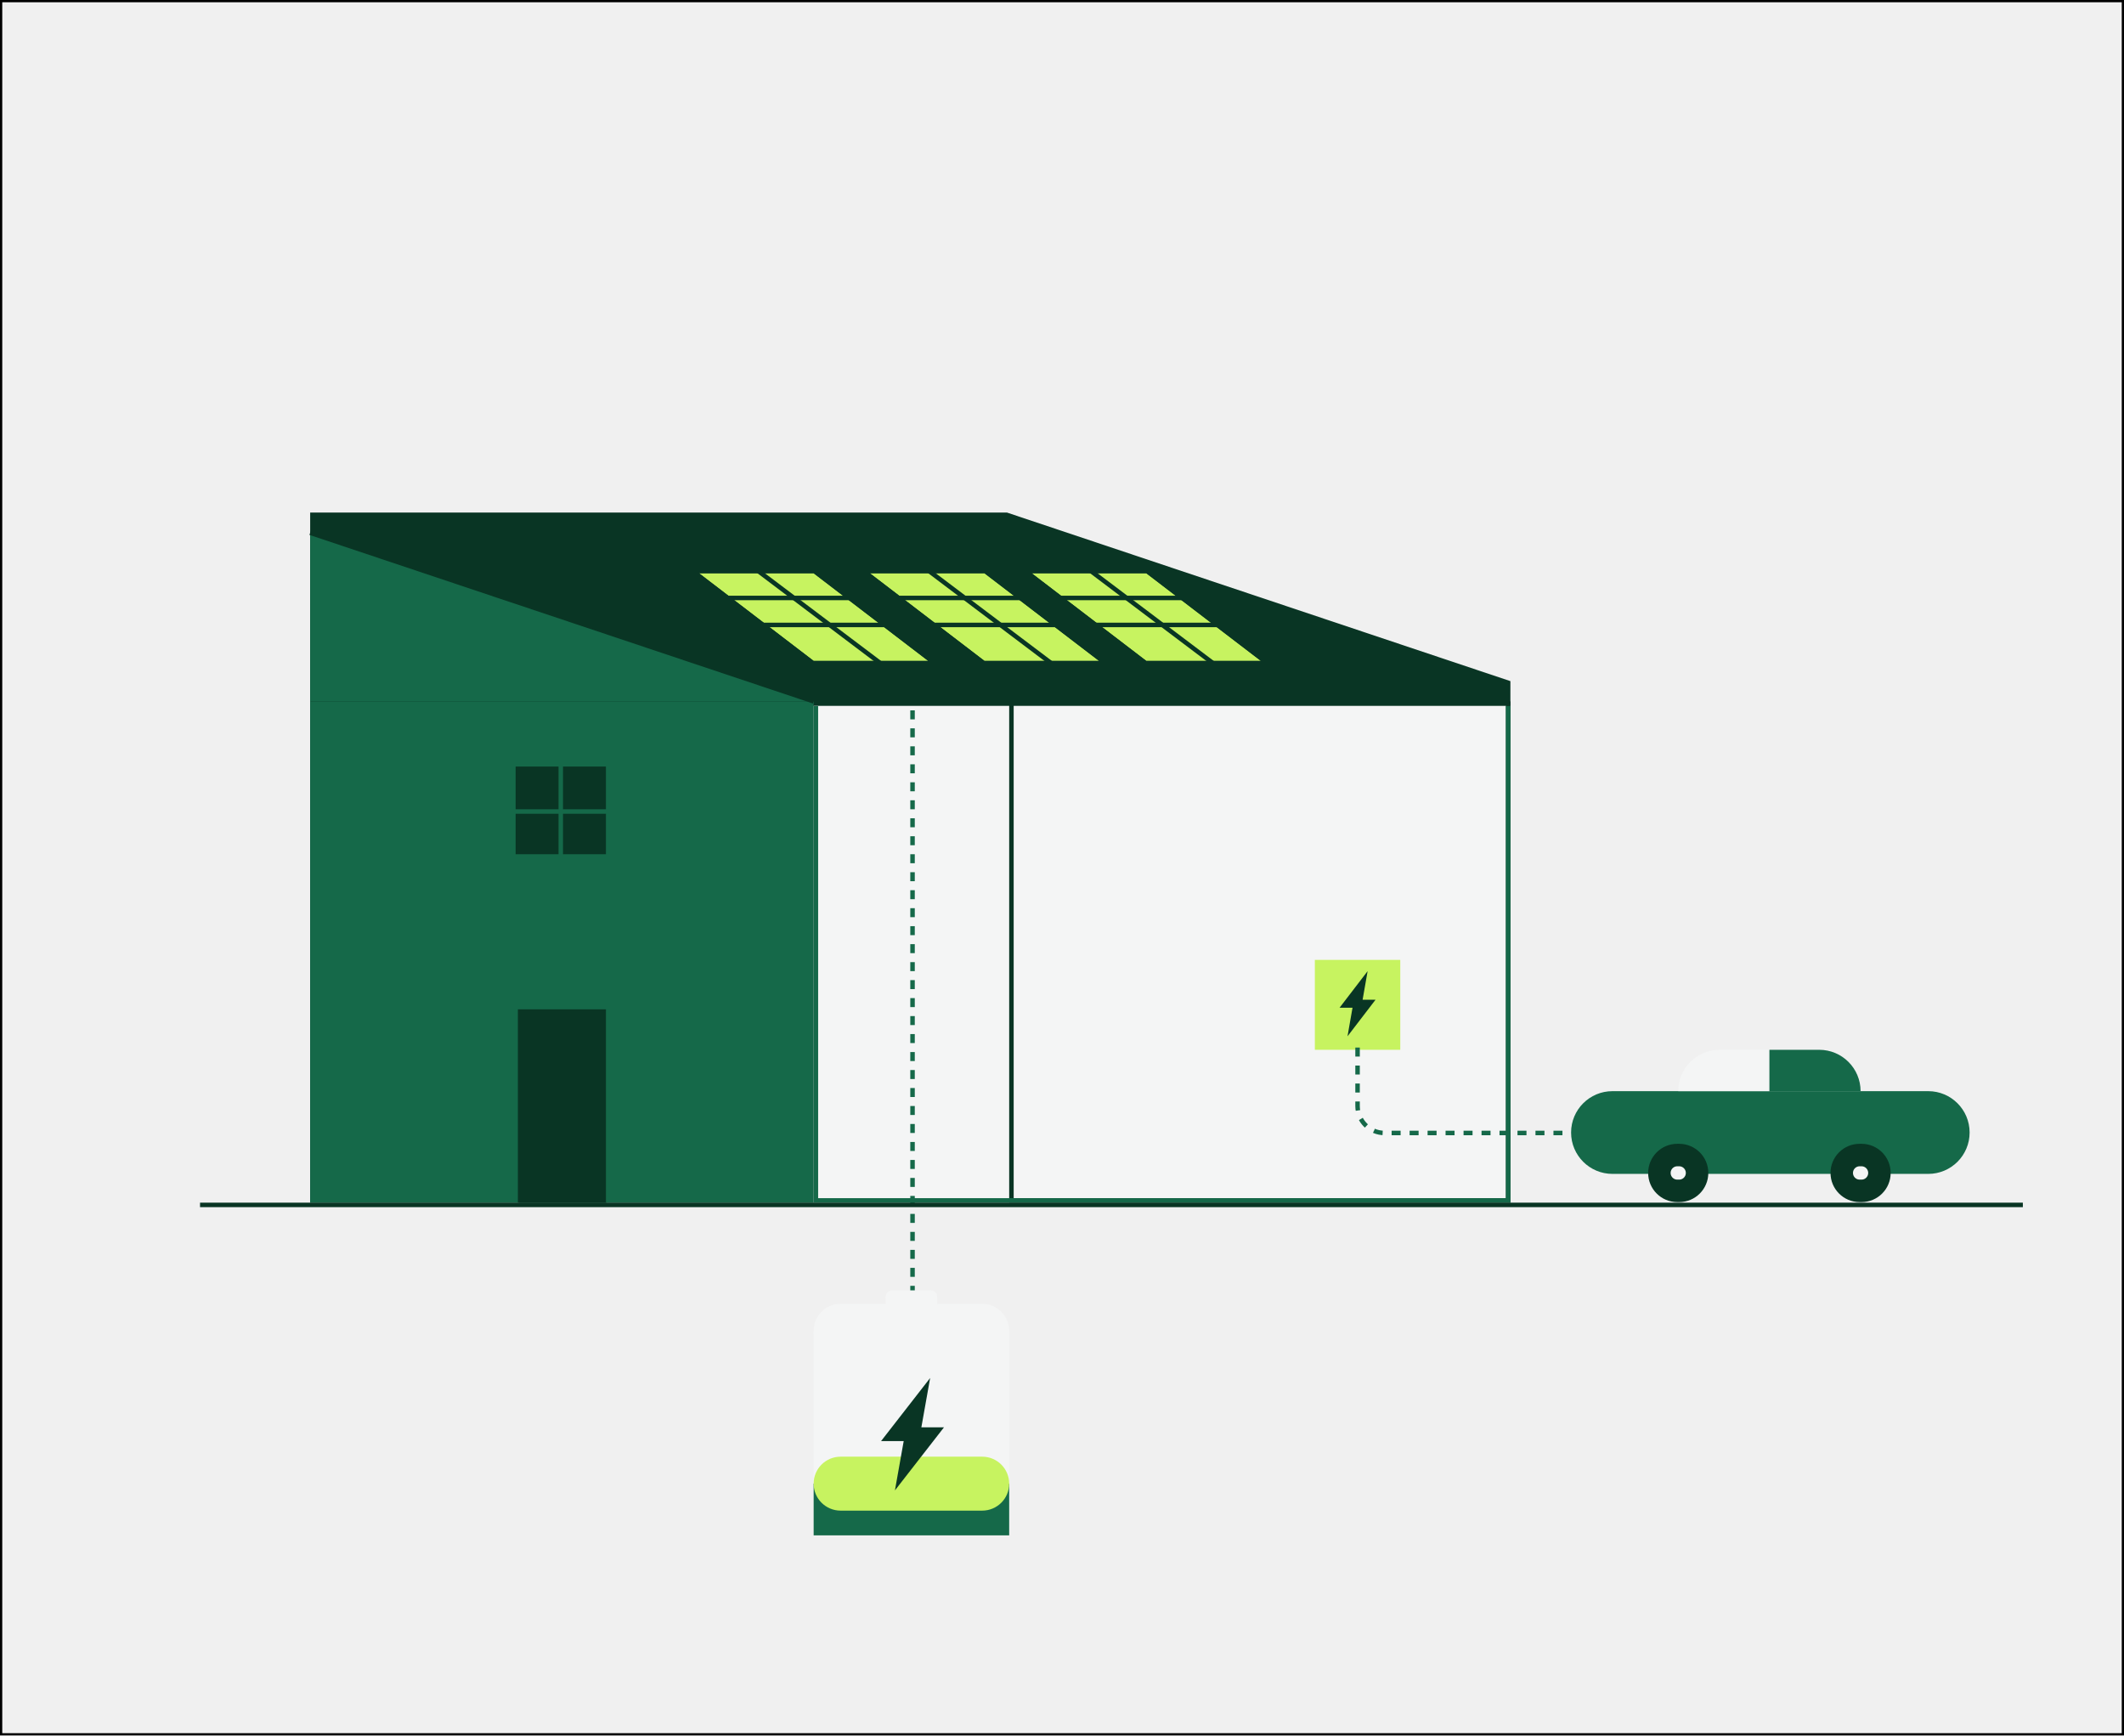
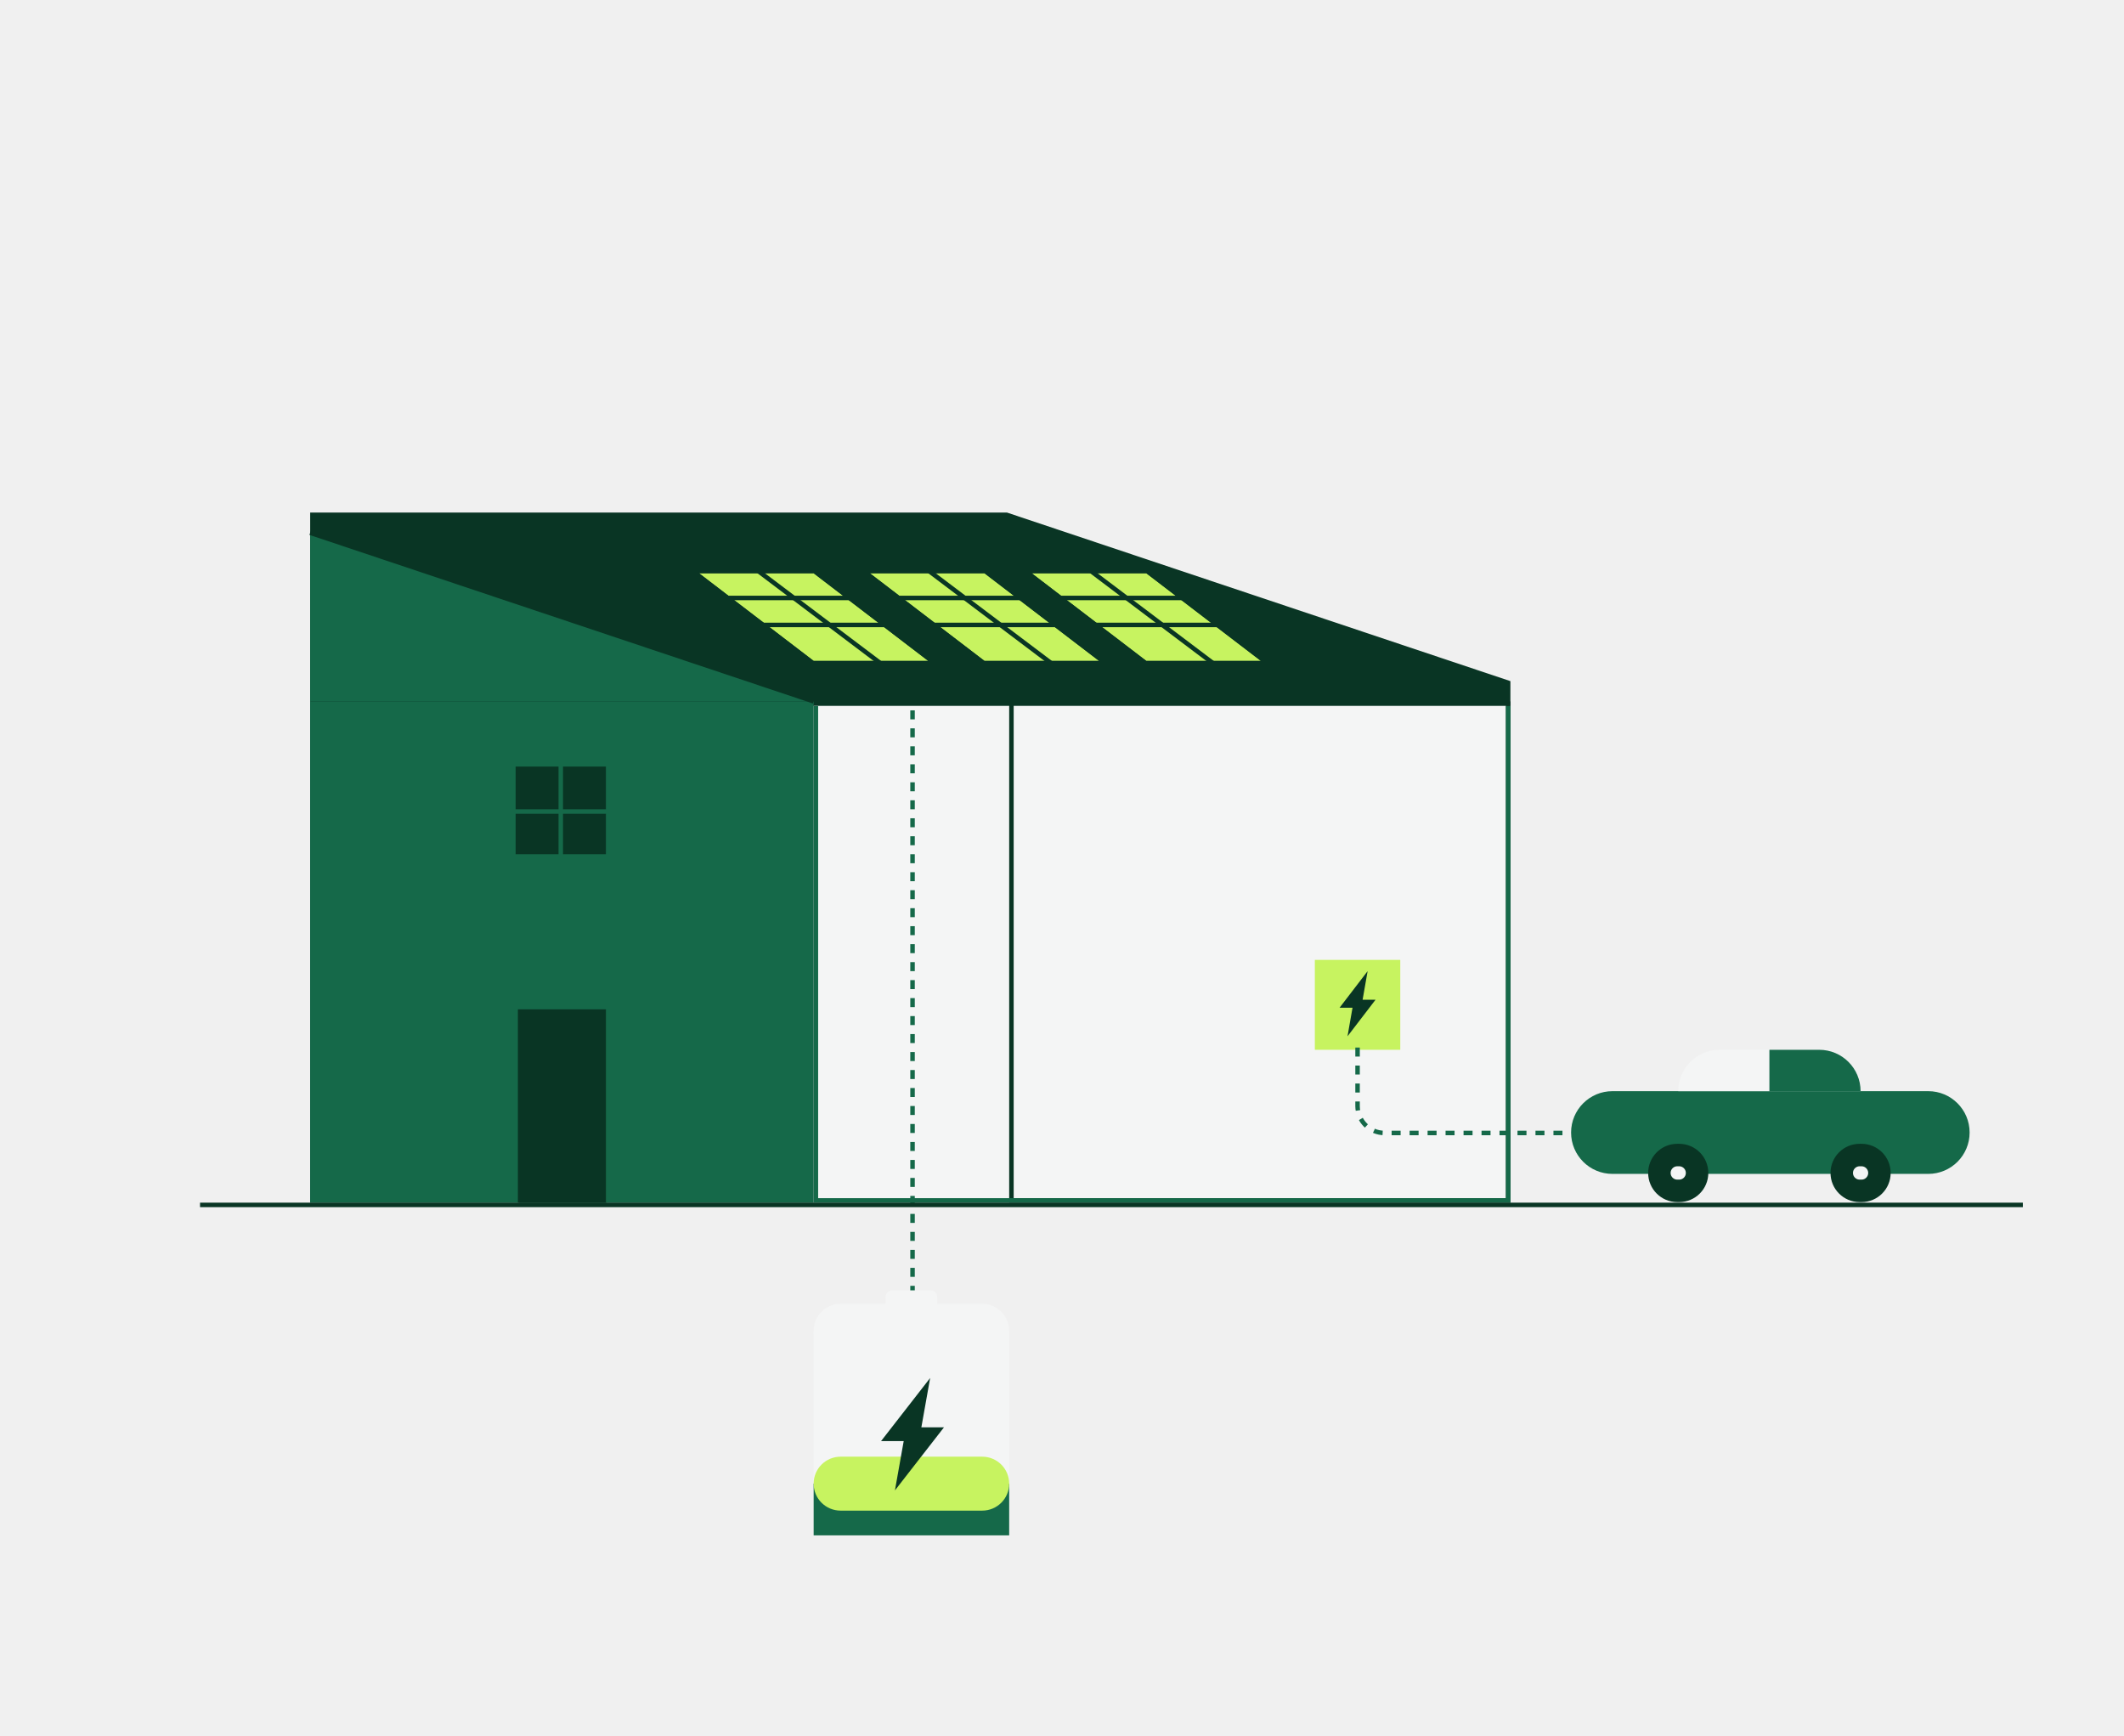
<svg xmlns="http://www.w3.org/2000/svg" width="945" height="772" viewBox="0 0 945 772" fill="none">
-   <rect x="0.5" y="0.5" width="944" height="771" stroke="black" />
  <path d="M138 228H448L672 303V535H138V228Z" fill="#093524" />
  <rect x="231" y="448.711" width="39" height="86.289" fill="#093524" />
  <rect x="230" y="340.35" width="40" height="39.131" fill="#093524" />
  <rect x="138" y="312" width="224" height="223" fill="#156949" />
  <rect x="230.414" y="449" width="39.175" height="86" fill="#093524" />
  <path d="M362 312H138V237L362 312Z" fill="#156949" />
  <path d="M362 312L138 237" stroke="#093524" stroke-width="2" />
  <rect x="229.406" y="341" width="40.179" height="39" fill="#093524" />
  <path d="M249.496 335V387.5" stroke="#156949" stroke-width="2" />
  <path d="M276.113 361H223.378" stroke="#156949" stroke-width="2" />
  <rect x="362" y="314" width="310" height="221" fill="#F4F5F5" />
  <rect x="450" y="313" width="221" height="221" fill="#F4F5F5" stroke="#093524" stroke-width="2" />
  <mask id="path-14-inside-1_9004_5277" fill="white">
    <path d="M362 314H672V535H362V314Z" />
  </mask>
  <path d="M672 535V537H674V535H672ZM362 535H360V537H362V535ZM672 314H670V535H672H674V314H672ZM672 535V533H362V535V537H672V535ZM362 535H364V314H362H360V535H362Z" fill="#156949" mask="url(#path-14-inside-1_9004_5277)" />
  <mask id="mask0_9004_5277" style="mask-type:alpha" maskUnits="userSpaceOnUse" x="310" y="255" width="103" height="39">
    <path d="M310.996 255H361.996L412.996 294H361.996L310.996 255Z" fill="#C7F360" />
  </mask>
  <g mask="url(#mask0_9004_5277)">
    <path d="M310.996 255H361.996L412.996 294H361.996L310.996 255Z" fill="#C7F360" />
    <path d="M317.996 266H392.996" stroke="#093524" stroke-width="2" />
    <path d="M333.996 278H408.996" stroke="#093524" stroke-width="2" />
    <path d="M335.996 253L392.996 296" stroke="#093524" stroke-width="2" />
  </g>
  <mask id="mask1_9004_5277" style="mask-type:alpha" maskUnits="userSpaceOnUse" x="386" y="255" width="103" height="39">
    <path d="M386.996 255H437.996L488.996 294H437.996L386.996 255Z" fill="#C7F360" />
  </mask>
  <g mask="url(#mask1_9004_5277)">
    <path d="M386.996 255H437.996L488.996 294H437.996L386.996 255Z" fill="#C7F360" />
    <path d="M393.996 266H468.996" stroke="#093524" stroke-width="2" />
    <path d="M409.996 278H484.996" stroke="#093524" stroke-width="2" />
    <path d="M411.996 253L468.996 296" stroke="#093524" stroke-width="2" />
  </g>
  <mask id="mask2_9004_5277" style="mask-type:alpha" maskUnits="userSpaceOnUse" x="458" y="255" width="103" height="39">
    <path d="M458.996 255H509.996L560.996 294H509.996L458.996 255Z" fill="#C7F360" />
  </mask>
  <g mask="url(#mask2_9004_5277)">
    <path d="M458.996 255H509.996L560.996 294H509.996L458.996 255Z" fill="#C7F360" />
    <path d="M465.996 266H540.996" stroke="#093524" stroke-width="2" />
    <path d="M482 278H557" stroke="#093524" stroke-width="2" />
    <path d="M484 253L541 296" stroke="#093524" stroke-width="2" />
  </g>
  <rect x="362" y="592" width="87" height="91" fill="#F4F5F5" />
  <rect x="362" y="580" width="87" height="24" rx="12" fill="#F4F5F5" />
  <rect x="362" y="660" width="87" height="23" fill="#156949" />
  <rect x="362" y="648" width="87" height="24" rx="12" fill="#C7F360" />
  <rect x="394" y="577" width="23" height="12" fill="#F4F5F5" />
  <rect x="394" y="574" width="23" height="6" rx="3" fill="#F4F5F5" />
  <path d="M413.832 613L392 641.063H402.071L398.168 663L420 634.937H409.929L413.832 613Z" fill="#093524" />
  <path d="M406 316V574" stroke="#156949" stroke-width="2" stroke-dasharray="4 4" />
  <rect x="89" y="535" width="811" height="2" fill="#093524" />
  <rect x="585" y="427" width="38" height="40" fill="#C7F360" />
  <path d="M608.476 432L596 448.277H601.755L599.524 461L612 444.723H606.245L608.476 432Z" fill="#093524" />
  <path d="M604 466V492C604 498.627 609.373 504 616 504H699" stroke="#156949" stroke-width="2" stroke-dasharray="4 4" />
  <rect x="699" y="485.4" width="177.312" height="36.801" rx="18.4" fill="#156949" />
  <path fill-rule="evenodd" clip-rule="evenodd" d="M787.236 467H765.072C754.91 467 746.672 475.238 746.672 485.4H787.236V467Z" fill="#F4F5F5" />
  <path d="M827.801 485.4C827.801 475.238 819.563 467 809.4 467H787.236V485.4H827.801Z" fill="#156949" />
  <rect x="738.289" y="513.818" width="16.764" height="15.928" rx="7.964" fill="#F4F5F5" stroke="#093524" stroke-width="10" />
  <rect x="819.422" y="513.818" width="16.764" height="15.928" rx="7.964" fill="#F4F5F5" stroke="#093524" stroke-width="10" />
</svg>
